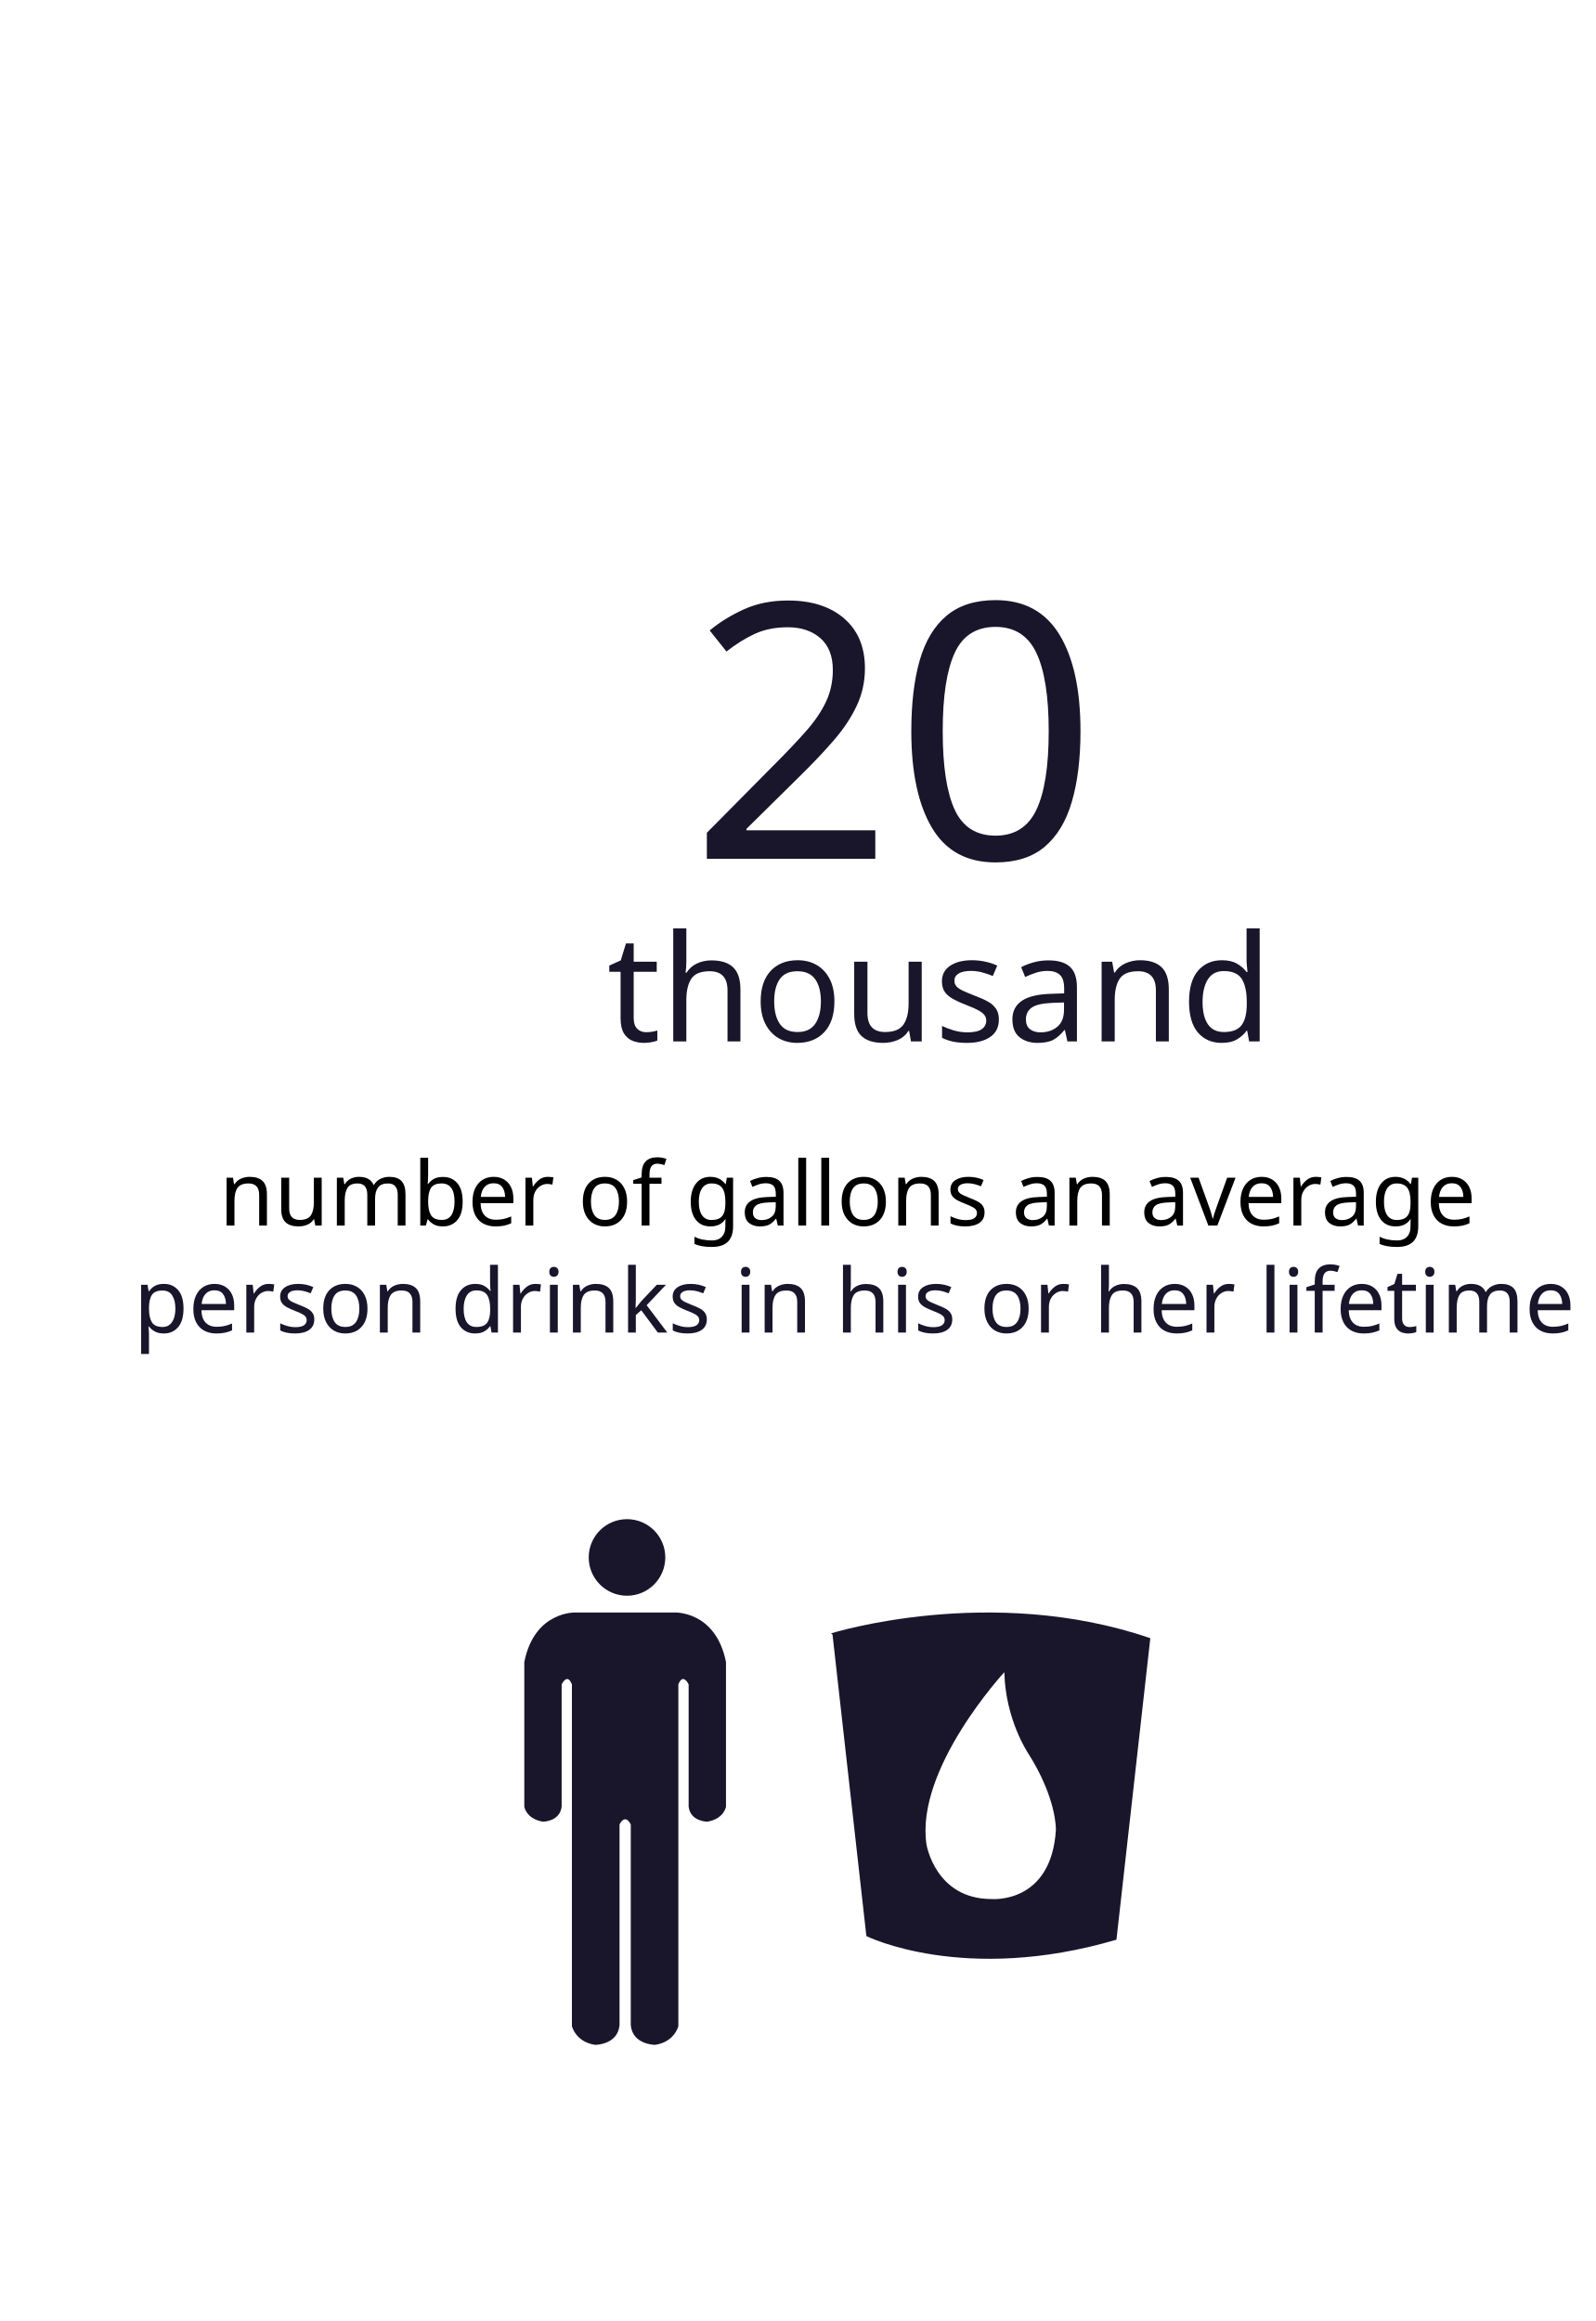
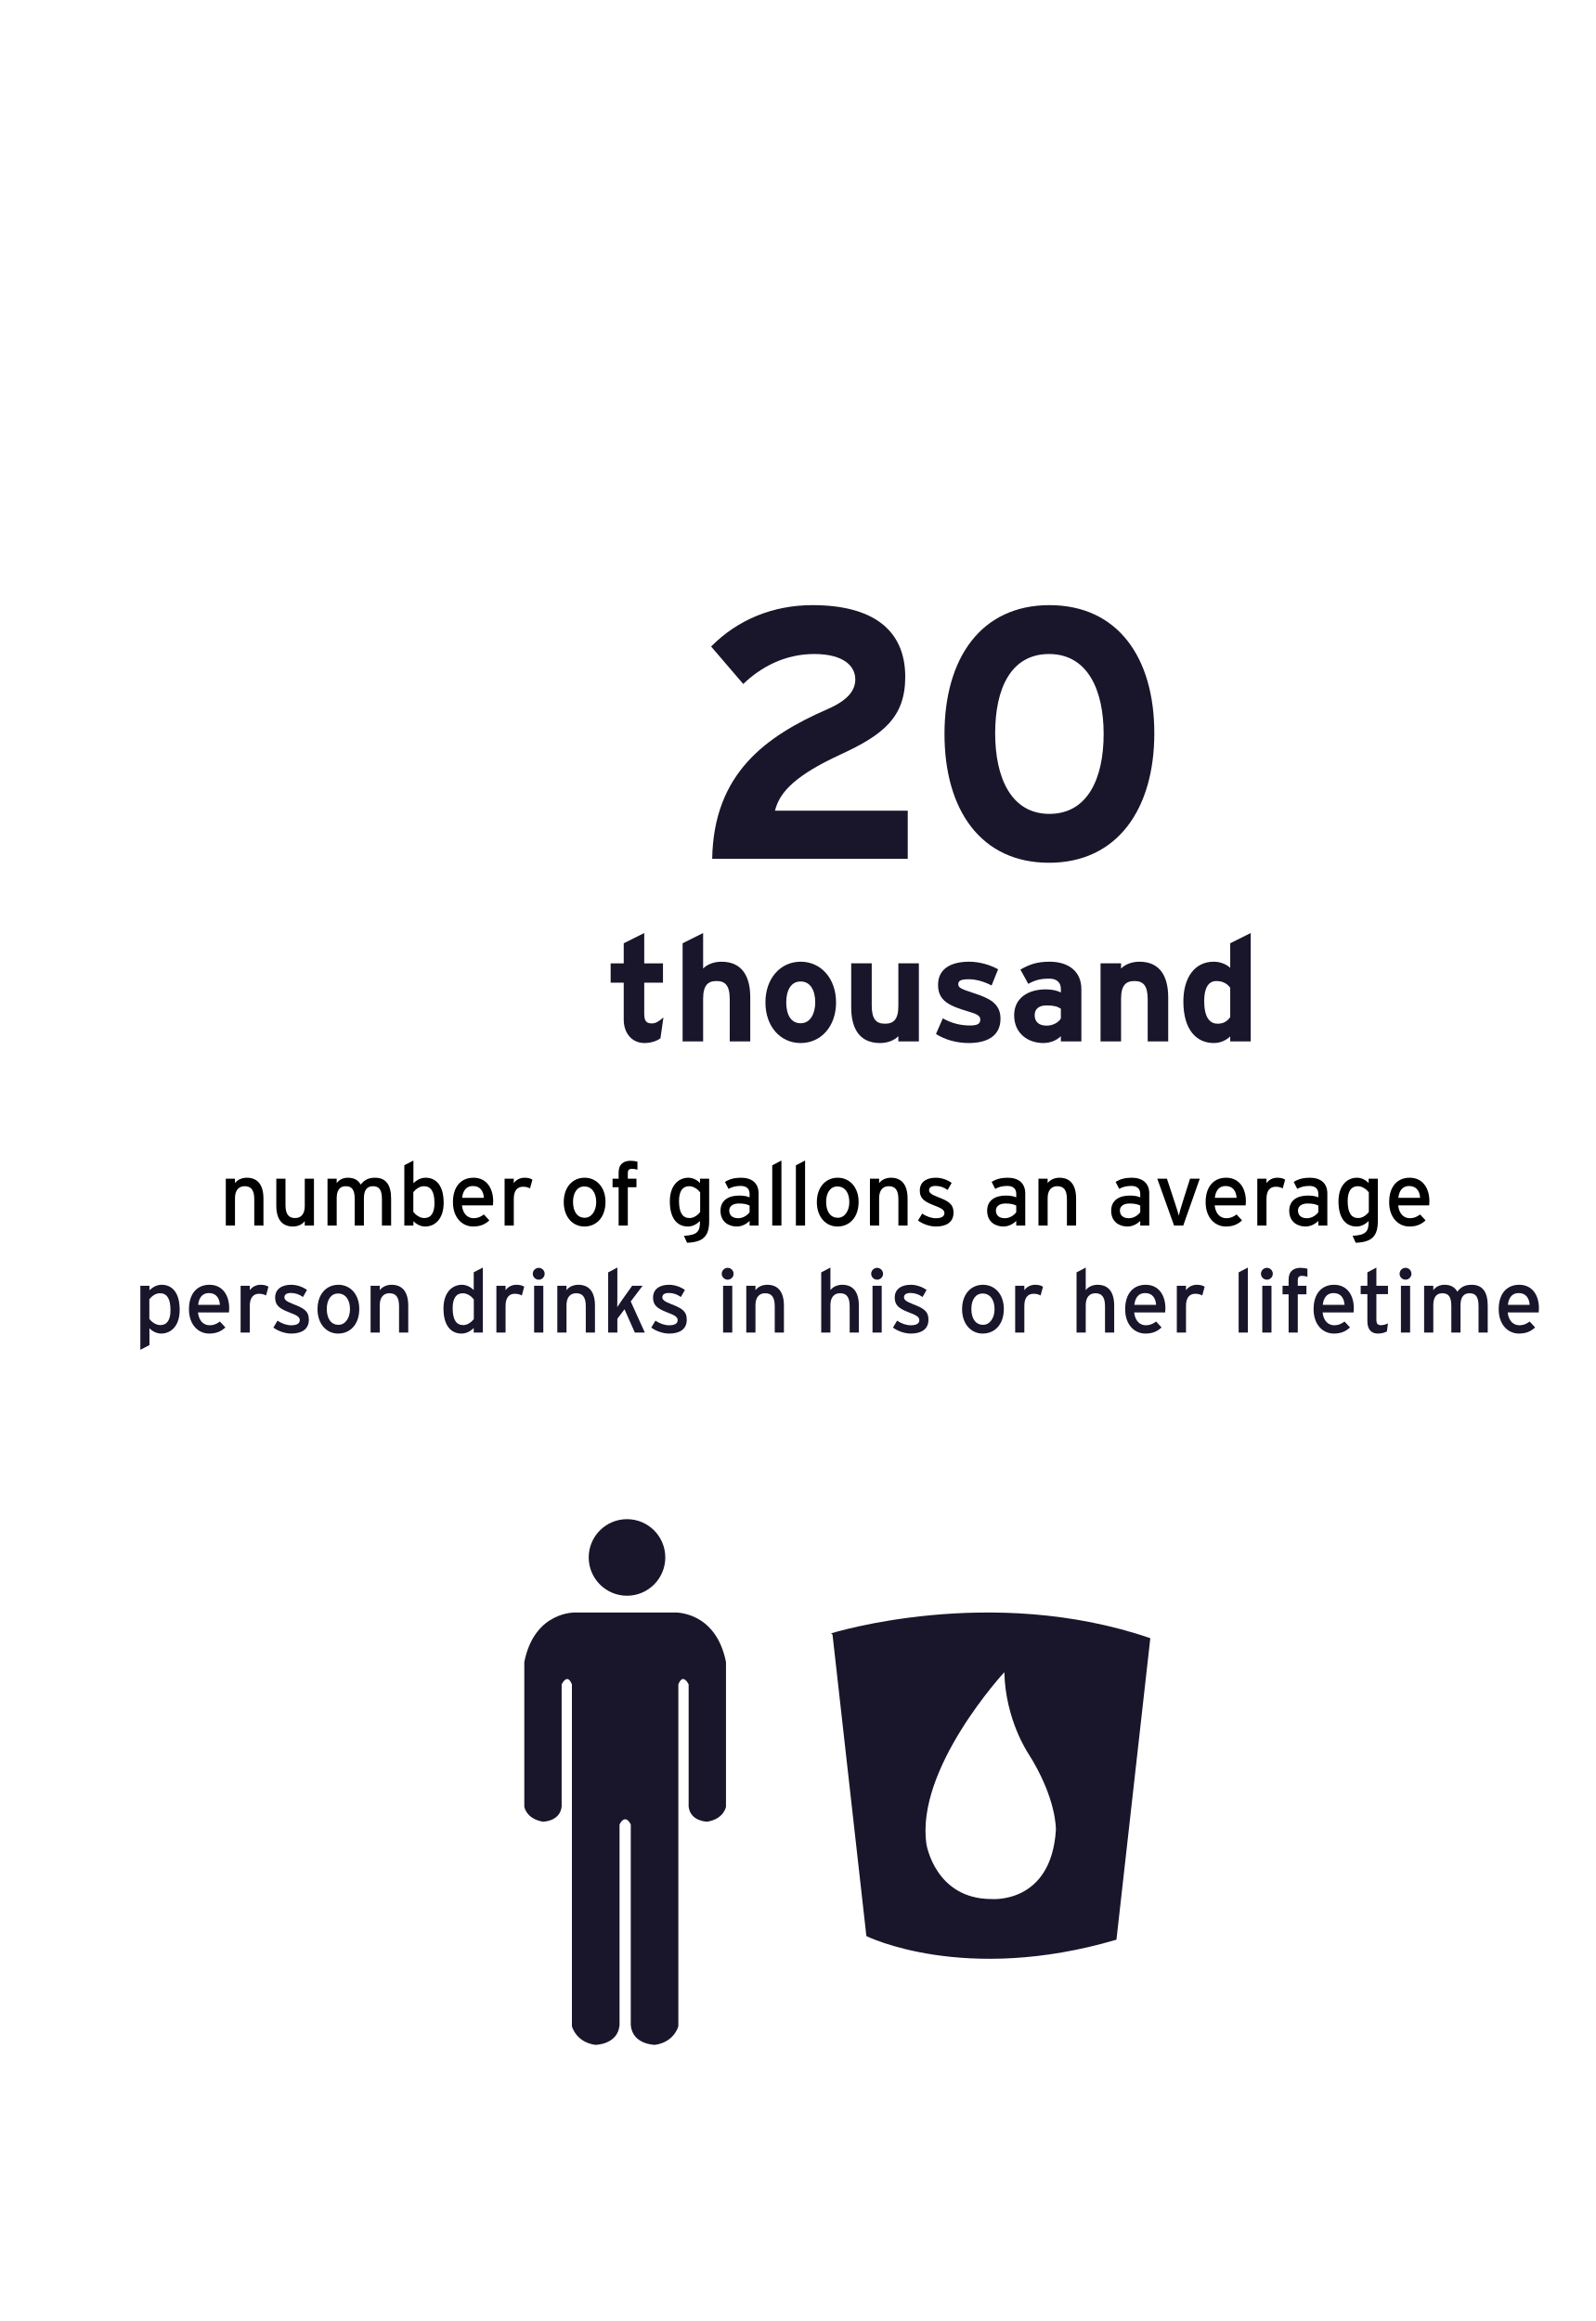
<svg xmlns="http://www.w3.org/2000/svg" version="1.1" id="Layer_1" x="0px" y="0px" width="536.378px" height="780.521px" viewBox="0 0 536.378 780.521" enable-background="new 0 0 536.378 780.521" xml:space="preserve">
  <rect x="32.689" y="390.261" fill="none" width="468" height="66.5" />
-   <text transform="matrix(1 0 0 1 73.6519 412.1309)" font-family="'Interstate-Regular'" font-size="30">number of gallons an average </text>
-   <text transform="matrix(1 0 0 1 44.9121 448.1309)" fill="#19162B" font-family="'Interstate-Regular'" font-size="30">person drinks in his or her lifetime</text>
+   <g enable-background="new    ">
+     <path d="M85.501,412.131v-8.909c0-3.181-1.2-4.32-3.24-4.32c-2.07,0-3.24,1.47-3.24,4.02v9.21h-3.09v-15.749h3.09v1.5   c0.78-1.141,2.34-1.83,3.96-1.83c3.66,0,5.61,2.399,5.61,7.05v9.029H85.501z" />
+     <path d="M102.481,412.131v-1.5c-0.78,1.14-2.34,1.83-3.96,1.83c-3.66,0-5.609-2.4-5.609-7.05v-9.029h3.09v8.909   c0,3.18,1.2,4.32,3.24,4.32c2.07,0,3.24-1.471,3.24-4.021v-9.209h3.09v15.749H102.481z" />
+     <path d="M128.431,412.131v-8.909c0-3.181-0.99-4.32-3.03-4.32c-2.07,0-3.03,1.47-3.03,4.02v9.21h-3.09v-8.909   c0-3.181-0.99-4.32-3.03-4.32c-2.07,0-3.03,1.47-3.03,4.02v9.21h-3.09v-15.749h3.09v1.5c0.78-1.141,2.13-1.83,3.75-1.83   c2.13,0,3.48,0.81,4.32,2.31c1.14-1.41,2.37-2.31,4.83-2.31c3.66,0,5.4,2.399,5.4,7.05v9.029H128.431z" />
+     <path d="M142.981,412.461c-1.59,0-3.09-0.84-3.96-1.8v1.47h-3.06v-20.279l3.06-1.59v7.62c1.14-1.051,2.46-1.83,4.11-1.83   c3.39,0,6.06,2.46,6.06,8.459C149.19,409.911,146.25,412.461,142.981,412.461z M142.561,398.901c-1.47,0-2.76,0.99-3.57,2.01v6.63   c0.69,0.93,2.13,2.07,3.69,2.07c2.22,0,3.42-1.681,3.42-5.01C146.101,400.642,144.841,398.901,142.561,398.901z" />
+     <path d="M165.75,405.352h-10.41c0.33,3.029,2.04,4.319,3.96,4.319c1.32,0,2.37-0.479,3.42-1.26l1.83,1.979   c-1.38,1.32-3.03,2.07-5.43,2.07c-3.69,0-6.81-2.97-6.81-8.189c0-5.34,2.82-8.22,6.9-8.22c4.47,0,6.63,3.63,6.63,7.89   C165.84,404.511,165.78,405.021,165.75,405.352z M159,398.842c-2.07,0-3.33,1.439-3.6,3.959h7.32   C162.57,400.642,161.55,398.842,159,398.842z" />
+     <path d="M178.23,399.651c-0.66-0.36-1.35-0.57-2.37-0.57c-1.95,0-3.09,1.38-3.09,4.05v9h-3.09v-15.749h3.09v1.5   c0.72-1.051,2.04-1.83,3.6-1.83c1.26,0,2.04,0.239,2.67,0.66L178.23,399.651z" />
+     <path d="M196.5,412.461c-3.959,0-6.93-3.27-6.93-8.189c0-5.16,3.06-8.22,7.02-8.22c4.02,0,7.02,3.21,7.02,8.13   C203.609,409.401,200.549,412.461,196.5,412.461z M196.47,398.991c-2.34,0-3.78,2.07-3.78,5.19c0,3.449,1.59,5.339,3.93,5.339   s3.87-2.369,3.87-5.249C200.49,401.062,198.959,398.991,196.47,398.991z" />
+     <path d="M212.553,393.052c-1.02,0-1.44,0.39-1.44,1.53v1.8h2.91v2.88h-2.91v12.869h-3.09v-12.869h-2.04v-2.88h2.04v-2.07   c0-2.88,1.77-3.96,3.99-3.96c0.81,0,1.68,0.12,2.34,0.3v2.7C213.632,393.142,213.092,393.052,212.553,393.052z" />
+     <path d="M231.033,417.921l-1.05-2.34c4.44-0.21,5.4-1.41,5.4-4.68v-0.271c-1.14,1.05-2.43,1.83-4.08,1.83   c-3.36,0-6.06-2.46-6.06-8.46c0-5.399,2.97-7.949,6.21-7.949c1.59,0,3.09,0.84,3.93,1.8v-1.47h3.09v14.249   C238.472,415.431,236.732,417.74,231.033,417.921z M235.442,400.972c-0.69-0.931-2.13-2.07-3.69-2.07c-2.22,0-3.42,1.68-3.42,5.01   c0,3.96,1.26,5.7,3.54,5.7c1.47,0,2.76-0.99,3.57-2.011V400.972z" />
+     <path d="M252.062,412.131v-1.56c-1.08,1.079-2.61,1.89-4.32,1.89c-2.55,0-5.46-1.44-5.46-5.31c0-3.51,2.7-5.101,6.27-5.101   c1.47,0,2.64,0.211,3.51,0.601v-1.17c0-1.71-1.05-2.67-2.97-2.67c-1.62,0-2.88,0.3-4.11,0.99l-1.2-2.34   c1.5-0.931,3.18-1.41,5.4-1.41c3.51,0,5.91,1.71,5.91,5.279v10.8H252.062z M252.062,405.411c-0.84-0.42-1.92-0.69-3.6-0.69   c-1.979,0-3.24,0.9-3.24,2.341c0,1.56,0.99,2.609,3.03,2.609c1.65,0,3.09-1.02,3.81-2.01V405.411z" />
+     <path d="M259.682,412.131v-20.249l3.09-1.62v21.869H259.682z" />
+     <path d="M267.632,412.131v-20.249l3.09-1.62v21.869H267.632z" />
+     <path d="M281.612,412.461c-3.96,0-6.93-3.27-6.93-8.189c0-5.16,3.06-8.22,7.021-8.22c4.02,0,7.02,3.21,7.02,8.13   C288.722,409.401,285.662,412.461,281.612,412.461z M281.582,398.991c-2.34,0-3.779,2.07-3.779,5.19c0,3.449,1.59,5.339,3.93,5.339   s3.87-2.369,3.87-5.249C285.602,401.062,284.072,398.991,281.582,398.991z" />
+     <path d="M302.101,412.131v-8.909c0-3.181-1.199-4.32-3.239-4.32c-2.07,0-3.24,1.47-3.24,4.02v9.21h-3.09v-15.749h3.09v1.5   c0.78-1.141,2.34-1.83,3.96-1.83c3.66,0,5.609,2.399,5.609,7.05v9.029H302.101z" />
+     <path d="M314.732,412.461c-2.131,0-4.44-0.84-6.03-2.01l1.409-2.34c1.471,1.02,3.121,1.56,4.59,1.56c1.951,0,2.881-0.63,2.881-1.74   c0-1.199-1.381-1.77-3.66-2.64c-3.391-1.32-4.62-2.46-4.62-4.949c0-2.82,2.22-4.29,5.37-4.29c1.98,0,3.93,0.72,5.34,1.739   l-1.35,2.37c-1.291-0.899-2.58-1.35-4.08-1.35s-2.16,0.6-2.16,1.439c0,0.78,0.54,1.351,2.91,2.28c3.51,1.35,5.31,2.31,5.31,5.279   C320.641,411.291,317.822,412.461,314.732,412.461z" />
+     <path d="M341.73,412.131v-1.56c-1.08,1.079-2.609,1.89-4.319,1.89c-2.55,0-5.46-1.44-5.46-5.31c0-3.51,2.7-5.101,6.27-5.101   c1.471,0,2.641,0.211,3.51,0.601v-1.17c0-1.71-1.049-2.67-2.969-2.67c-1.621,0-2.881,0.3-4.11,0.99l-1.2-2.34   c1.5-0.931,3.18-1.41,5.4-1.41c3.51,0,5.909,1.71,5.909,5.279v10.8H341.73z M341.73,405.411c-0.84-0.42-1.92-0.69-3.6-0.69   c-1.979,0-3.24,0.9-3.24,2.341c0,1.56,0.99,2.609,3.03,2.609c1.649,0,3.09-1.02,3.81-2.01V405.411z" />
+     <path d="M358.771,412.131v-8.909c0-3.181-1.201-4.32-3.24-4.32c-2.07,0-3.24,1.47-3.24,4.02v9.21h-3.09v-15.749h3.09v1.5   c0.78-1.141,2.34-1.83,3.96-1.83c3.659,0,5.61,2.399,5.61,7.05v9.029H358.771z" />
+     <path d="M383.429,412.131v-1.56c-1.08,1.079-2.609,1.89-4.319,1.89c-2.55,0-5.46-1.44-5.46-5.31c0-3.51,2.7-5.101,6.27-5.101   c1.471,0,2.641,0.211,3.51,0.601v-1.17c0-1.71-1.049-2.67-2.969-2.67c-1.621,0-2.881,0.3-4.11,0.99l-1.2-2.34   c1.5-0.931,3.18-1.41,5.4-1.41c3.51,0,5.909,1.71,5.909,5.279v10.8H383.429z M383.429,405.411c-0.84-0.42-1.92-0.69-3.6-0.69   c-1.979,0-3.24,0.9-3.24,2.341c0,1.56,0.99,2.609,3.03,2.609c1.649,0,3.09-1.02,3.81-2.01V405.411z" />
+     <path d="M397.892,412.131h-3.09l-5.64-15.749h3.24l2.819,8.55c0.51,1.529,0.961,2.999,1.17,3.869c0.181-0.87,0.601-2.34,1.08-3.869   l2.7-8.55h3.271L397.892,412.131z" />
+     <path d="M418.86,405.352h-10.409c0.33,3.029,2.039,4.319,3.959,4.319c1.32,0,2.371-0.479,3.42-1.26l1.83,1.979   c-1.379,1.32-3.029,2.07-5.43,2.07c-3.689,0-6.81-2.97-6.81-8.189c0-5.34,2.819-8.22,6.899-8.22c4.471,0,6.631,3.63,6.631,7.89   C418.951,404.511,418.89,405.021,418.86,405.352z M412.111,398.842c-2.07,0-3.33,1.439-3.601,3.959h7.319   C415.68,400.642,414.66,398.842,412.111,398.842z" />
+     <path d="M431.339,399.651c-0.66-0.36-1.35-0.57-2.369-0.57c-1.95,0-3.09,1.38-3.09,4.05v9h-3.09v-15.749h3.09v1.5   c0.72-1.051,2.039-1.83,3.6-1.83c1.26,0,2.04,0.239,2.67,0.66L431.339,399.651z" />
+     <path d="M443.312,412.131v-1.56c-1.08,1.079-2.609,1.89-4.319,1.89c-2.55,0-5.46-1.44-5.46-5.31c0-3.51,2.7-5.101,6.27-5.101   c1.471,0,2.641,0.211,3.51,0.601v-1.17c0-1.71-1.049-2.67-2.969-2.67c-1.621,0-2.881,0.3-4.11,0.99l-1.2-2.34   c1.5-0.931,3.18-1.41,5.4-1.41c3.51,0,5.909,1.71,5.909,5.279v10.8H443.312z M443.312,405.411c-0.84-0.42-1.92-0.69-3.6-0.69   c-1.979,0-3.24,0.9-3.24,2.341c0,1.56,0.99,2.609,3.03,2.609c1.649,0,3.09-1.02,3.81-2.01V405.411z" />
+     <path d="M455.882,417.921l-1.051-2.34c4.44-0.21,5.4-1.41,5.4-4.68v-0.271c-1.141,1.05-2.43,1.83-4.08,1.83   c-3.359,0-6.06-2.46-6.06-8.46c0-5.399,2.97-7.949,6.21-7.949c1.59,0,3.09,0.84,3.93,1.8v-1.47h3.09v14.249   C463.322,415.431,461.582,417.74,455.882,417.921z M460.292,400.972c-0.69-0.931-2.131-2.07-3.69-2.07c-2.22,0-3.42,1.68-3.42,5.01   c0,3.96,1.261,5.7,3.54,5.7c1.47,0,2.76-0.99,3.57-2.011V400.972z" />
+     <path d="M480.572,405.352h-10.409c0.329,3.029,2.04,4.319,3.96,4.319c1.319,0,2.369-0.479,3.42-1.26l1.83,1.979   c-1.381,1.32-3.03,2.07-5.43,2.07c-3.69,0-6.811-2.97-6.811-8.189c0-5.34,2.82-8.22,6.9-8.22c4.469,0,6.629,3.63,6.629,7.89   C480.662,404.511,480.602,405.021,480.572,405.352z M473.822,398.842c-2.069,0-3.33,1.439-3.6,3.959h7.32   C477.392,400.642,476.373,398.842,473.822,398.842z" />
+   </g>
+   <g enable-background="new    ">
+     <path fill="#19162B" d="M54.212,448.461c-1.59,0-3.09-0.84-3.96-1.8v5.67l-3.06,1.59v-21.539h3.06v1.5   c1.14-1.051,2.46-1.83,4.11-1.83c3.39,0,6.06,2.46,6.06,8.459C60.421,445.911,57.481,448.461,54.212,448.461z M53.792,434.901   c-1.47,0-2.76,0.99-3.57,2.01v6.63c0.69,0.93,2.13,2.07,3.69,2.07c2.22,0,3.42-1.681,3.42-5.01   C57.332,436.642,56.072,434.901,53.792,434.901z" />
+     <path fill="#19162B" d="M76.981,441.352h-10.41c0.33,3.029,2.04,4.319,3.96,4.319c1.32,0,2.37-0.479,3.42-1.26l1.83,1.979   c-1.38,1.32-3.03,2.07-5.43,2.07c-3.69,0-6.81-2.97-6.81-8.189c0-5.34,2.82-8.22,6.9-8.22c4.47,0,6.63,3.63,6.63,7.89   C77.071,440.511,77.011,441.021,76.981,441.352z M70.231,434.842c-2.07,0-3.33,1.439-3.6,3.959h7.32   C73.801,436.642,72.781,434.842,70.231,434.842z" />
+     <path fill="#19162B" d="M89.461,435.651c-0.66-0.36-1.35-0.57-2.37-0.57c-1.95,0-3.09,1.38-3.09,4.05v9h-3.09v-15.749h3.09v1.5   c0.72-1.051,2.04-1.83,3.6-1.83c1.26,0,2.04,0.239,2.67,0.66L89.461,435.651z" />
+     <path fill="#19162B" d="M97.951,448.461c-2.13,0-4.44-0.84-6.03-2.01l1.41-2.34c1.47,1.02,3.12,1.56,4.59,1.56   c1.95,0,2.88-0.63,2.88-1.74c0-1.199-1.38-1.77-3.66-2.64c-3.39-1.32-4.62-2.46-4.62-4.949c0-2.82,2.22-4.29,5.37-4.29   c1.98,0,3.93,0.72,5.34,1.739l-1.35,2.37c-1.29-0.899-2.58-1.35-4.08-1.35c-1.5,0-2.16,0.6-2.16,1.439c0,0.78,0.54,1.351,2.91,2.28   c3.51,1.35,5.31,2.31,5.31,5.279C103.86,447.291,101.041,448.461,97.951,448.461z" />
+     <path fill="#19162B" d="M113.7,448.461c-3.959,0-6.93-3.27-6.93-8.189c0-5.16,3.06-8.22,7.02-8.22c4.02,0,7.02,3.21,7.02,8.13   C120.81,445.401,117.75,448.461,113.7,448.461z M113.67,434.991c-2.34,0-3.78,2.07-3.78,5.19c0,3.449,1.59,5.339,3.93,5.339   s3.87-2.369,3.87-5.249C117.69,437.062,116.16,434.991,113.67,434.991z" />
+     <path fill="#19162B" d="M134.189,448.131v-8.909c0-3.181-1.2-4.32-3.24-4.32c-2.07,0-3.24,1.47-3.24,4.02v9.21h-3.09v-15.749h3.09   v1.5c0.78-1.141,2.34-1.83,3.96-1.83c3.66,0,5.61,2.399,5.61,7.05v9.029H134.189z" />
+     <path fill="#19162B" d="M159.299,448.131v-1.5c-1.14,1.05-2.459,1.83-4.109,1.83c-3.39,0-6.06-2.46-6.06-8.46   c0-5.399,2.94-7.949,6.21-7.949c1.59,0,3.09,0.84,3.959,1.8v-6l3.06-1.59v21.869H159.299z M159.329,436.972   c-0.69-0.931-2.13-2.07-3.69-2.07c-2.22,0-3.42,1.68-3.42,5.01c0,3.96,1.26,5.7,3.54,5.7c1.47,0,2.76-0.99,3.57-2.011V436.972z" />
+     <path fill="#19162B" d="M175.469,435.651c-0.66-0.36-1.35-0.57-2.37-0.57c-1.95,0-3.09,1.38-3.09,4.05v9h-3.09v-15.749h3.09v1.5   c0.72-1.051,2.04-1.83,3.6-1.83c1.26,0,2.04,0.239,2.67,0.66L175.469,435.651z" />
+     <path fill="#19162B" d="M181.169,430.342c-1.11,0-2.01-0.9-2.01-1.98c0-1.109,0.9-2.01,2.01-2.01c1.08,0,1.98,0.9,1.98,2.01   C183.149,429.441,182.249,430.342,181.169,430.342z M179.609,448.131v-15.749h3.09v15.749H179.609z" />
+     <path fill="#19162B" d="M196.979,448.131v-8.909c0-3.181-1.2-4.32-3.24-4.32c-2.07,0-3.24,1.47-3.24,4.02v9.21h-3.09v-15.749h3.09   v1.5c0.78-1.141,2.34-1.83,3.96-1.83c3.66,0,5.61,2.399,5.61,7.05v9.029H196.979z" />
+     <path fill="#19162B" d="M213.479,448.131l-3.48-7.83l-2.4,3.181v4.649h-3.09v-20.249l3.09-1.62v9.93c0,0.96-0.03,2.58-0.03,3.359   c0.42-0.63,1.23-1.829,1.74-2.579l3.27-4.59h3.51l-3.99,5.279l4.74,10.47H213.479z" />
+     <path fill="#19162B" d="M225.032,448.461c-2.13,0-4.44-0.84-6.03-2.01l1.41-2.34c1.47,1.02,3.12,1.56,4.59,1.56   c1.95,0,2.88-0.63,2.88-1.74c0-1.199-1.38-1.77-3.66-2.64c-3.39-1.32-4.62-2.46-4.62-4.949c0-2.82,2.22-4.29,5.37-4.29   c1.98,0,3.93,0.72,5.34,1.739l-1.35,2.37c-1.29-0.899-2.58-1.35-4.08-1.35c-1.5,0-2.16,0.6-2.16,1.439c0,0.78,0.54,1.351,2.91,2.28   c3.51,1.35,5.31,2.31,5.31,5.279C230.941,447.291,228.122,448.461,225.032,448.461z" />
+     <path fill="#19162B" d="M244.711,430.342c-1.11,0-2.01-0.9-2.01-1.98c0-1.109,0.9-2.01,2.01-2.01c1.08,0,1.98,0.9,1.98,2.01   C246.691,429.441,245.792,430.342,244.711,430.342z M243.151,448.131v-15.749h3.09v15.749H243.151z" />
+     <path fill="#19162B" d="M260.521,448.131v-8.909c0-3.181-1.2-4.32-3.24-4.32c-2.07,0-3.24,1.47-3.24,4.02v9.21h-3.09v-15.749h3.09   v1.5c0.78-1.141,2.34-1.83,3.96-1.83c3.66,0,5.61,2.399,5.61,7.05v9.029H260.521z" />
+     <path fill="#19162B" d="M285.72,448.131v-8.909c0-3.181-1.199-4.32-3.239-4.32c-2.07,0-3.24,1.47-3.24,4.02v9.21h-3.09v-20.249   l3.09-1.62v7.62c0.78-1.141,2.34-1.83,3.96-1.83c3.66,0,5.609,2.399,5.609,7.05v9.029H285.72z" />
+     <path fill="#19162B" d="M294.96,430.342c-1.109,0-2.01-0.9-2.01-1.98c0-1.109,0.9-2.01,2.01-2.01c1.08,0,1.98,0.9,1.98,2.01   C296.941,429.441,296.041,430.342,294.96,430.342z M293.4,448.131v-15.749h3.09v15.749H293.4z" />
+     <path fill="#19162B" d="M306.3,448.461c-2.13,0-4.439-0.84-6.029-2.01l1.409-2.34c1.47,1.02,3.12,1.56,4.59,1.56   c1.95,0,2.88-0.63,2.88-1.74c0-1.199-1.38-1.77-3.66-2.64c-3.39-1.32-4.619-2.46-4.619-4.949c0-2.82,2.22-4.29,5.369-4.29   c1.98,0,3.93,0.72,5.34,1.739l-1.35,2.37c-1.29-0.899-2.58-1.35-4.08-1.35s-2.16,0.6-2.16,1.439c0,0.78,0.541,1.351,2.91,2.28   c3.51,1.35,5.311,2.31,5.311,5.279C312.21,447.291,309.39,448.461,306.3,448.461z" />
+     <path fill="#19162B" d="M330.45,448.461c-3.96,0-6.93-3.27-6.93-8.189c0-5.16,3.06-8.22,7.021-8.22c4.02,0,7.02,3.21,7.02,8.13   C337.56,445.401,334.5,448.461,330.45,448.461z M330.419,434.991c-2.34,0-3.779,2.07-3.779,5.19c0,3.449,1.59,5.339,3.93,5.339   s3.87-2.369,3.87-5.249C334.44,437.062,332.91,434.991,330.419,434.991z" />
+     <path fill="#19162B" d="M349.919,435.651c-0.66-0.36-1.35-0.57-2.37-0.57c-1.95,0-3.09,1.38-3.09,4.05v9h-3.09v-15.749h3.09v1.5   c0.72-1.051,2.04-1.83,3.601-1.83c1.26,0,2.039,0.239,2.67,0.66L349.919,435.651z" />
+     <path fill="#19162B" d="M371.58,448.131v-8.909c0-3.181-1.201-4.32-3.24-4.32c-2.07,0-3.24,1.47-3.24,4.02v9.21h-3.09v-20.249   l3.09-1.62v7.62c0.78-1.141,2.34-1.83,3.96-1.83c3.659,0,5.61,2.399,5.61,7.05v9.029H371.58z" />
+     <path fill="#19162B" d="M391.798,441.352h-10.41c0.33,3.029,2.041,4.319,3.961,4.319c1.32,0,2.369-0.479,3.42-1.26l1.83,1.979   c-1.381,1.32-3.03,2.07-5.43,2.07c-3.69,0-6.811-2.97-6.811-8.189c0-5.34,2.82-8.22,6.9-8.22c4.469,0,6.629,3.63,6.629,7.89   C391.888,440.511,391.829,441.021,391.798,441.352z M385.048,434.842c-2.069,0-3.33,1.439-3.6,3.959h7.32   C388.619,436.642,387.599,434.842,385.048,434.842z" />
+     <path fill="#19162B" d="M404.279,435.651c-0.66-0.36-1.351-0.57-2.371-0.57c-1.949,0-3.09,1.38-3.09,4.05v9h-3.09v-15.749h3.09v1.5   c0.721-1.051,2.041-1.83,3.601-1.83c1.26,0,2.04,0.239,2.67,0.66L404.279,435.651z" />
+     <path fill="#19162B" d="M416.518,448.131v-20.249l3.091-1.62v21.869H416.518z" />
+     <path fill="#19162B" d="M426.029,430.342c-1.11,0-2.01-0.9-2.01-1.98c0-1.109,0.899-2.01,2.01-2.01c1.08,0,1.979,0.9,1.979,2.01   C428.008,429.441,427.109,430.342,426.029,430.342z M424.468,448.131v-15.749h3.09v15.749H424.468z" />
+     <path fill="#19162B" d="M437.848,429.052c-1.021,0-1.44,0.39-1.44,1.53v1.8h2.91v2.88h-2.91v12.869h-3.09v-12.869h-2.039v-2.88   h2.039v-2.07c0-2.88,1.77-3.96,3.99-3.96c0.811,0,1.68,0.12,2.34,0.3v2.7C438.927,429.142,438.388,429.052,437.848,429.052z" />
+     <path fill="#19162B" d="M455.159,441.352H444.75c0.33,3.029,2.039,4.319,3.959,4.319c1.32,0,2.371-0.479,3.42-1.26l1.83,1.979   c-1.379,1.32-3.029,2.07-5.43,2.07c-3.689,0-6.81-2.97-6.81-8.189c0-5.34,2.819-8.22,6.899-8.22c4.471,0,6.631,3.63,6.631,7.89   C455.25,440.511,455.189,441.021,455.159,441.352z M448.41,434.842c-2.07,0-3.33,1.439-3.601,3.959h7.319   C451.979,436.642,450.958,434.842,448.41,434.842z" />
+     <path fill="#19162B" d="M466.376,447.741c-0.75,0.42-1.8,0.72-3.029,0.72c-2.19,0-3.541-1.35-3.541-4.17v-9.09h-2.25v-2.819h2.25   v-4.5l3.03-1.62v6.12h3.899v2.819h-3.899v8.55c0,1.47,0.479,1.89,1.62,1.89c0.811,0,1.71-0.3,2.279-0.63L466.376,447.741z" />
+     <path fill="#19162B" d="M472.647,430.342c-1.11,0-2.01-0.9-2.01-1.98c0-1.109,0.899-2.01,2.01-2.01c1.08,0,1.979,0.9,1.979,2.01   C474.626,429.441,473.727,430.342,472.647,430.342z M471.087,448.131v-15.749h3.09v15.749H471.087z" />
+     <path fill="#19162B" d="M497.186,448.131v-8.909c0-3.181-0.989-4.32-3.03-4.32c-2.069,0-3.029,1.47-3.029,4.02v9.21h-3.09v-8.909   c0-3.181-0.99-4.32-3.029-4.32c-2.07,0-3.031,1.47-3.031,4.02v9.21h-3.09v-15.749h3.09v1.5c0.781-1.141,2.131-1.83,3.75-1.83   c2.131,0,3.48,0.81,4.32,2.31c1.141-1.41,2.37-2.31,4.83-2.31c3.66,0,5.399,2.399,5.399,7.05v9.029H497.186z" />
+     <path fill="#19162B" d="M517.406,441.352h-10.408c0.329,3.029,2.039,4.319,3.959,4.319c1.32,0,2.37-0.479,3.42-1.26l1.83,1.979   c-1.38,1.32-3.029,2.07-5.43,2.07c-3.689,0-6.811-2.97-6.811-8.189c0-5.34,2.82-8.22,6.9-8.22c4.47,0,6.63,3.63,6.63,7.89   C517.497,440.511,517.437,441.021,517.406,441.352z M510.657,434.842c-2.069,0-3.33,1.439-3.601,3.959h7.32   C514.226,436.642,513.207,434.842,510.657,434.842z" />
+   </g>
  <g>
-     <path fill="#19162B" d="M208.331,613.545v67.512c-0.628,6.602-8.161,6.602-8.161,6.602c-6.594-0.945-7.855-6.285-7.855-6.285   V566.45c-1.572-4.086-3.45,0-3.45,0v41.133c-0.633,5.025-6.288,5.025-6.288,5.025c-5.649-0.945-6.272-5.025-6.272-5.025V558.91   c3.455-17.271,17.271-16.646,17.271-16.646h16.327h0.633h16.316c0,0,13.826-0.627,17.275,16.646v48.672c0,0-0.633,4.08-6.287,5.025   c0,0-5.65,0-6.272-5.025v-41.133c0,0-1.888-4.086-3.46,0v114.92c0,0-1.256,5.34-7.845,6.285c0,0-7.543,0-8.155-6.602v-67.512   C212.107,613.545,210.375,609.621,208.331,613.545z" />
+     <path fill="#19162B" d="M208.331,613.545v67.512c-0.628,6.603-8.161,6.603-8.161,6.603c-6.594-0.945-7.855-6.285-7.855-6.285   V566.45c-1.572-4.086-3.45,0-3.45,0v41.133c-0.633,5.025-6.288,5.025-6.288,5.025c-5.649-0.945-6.272-5.025-6.272-5.025V558.91   c3.455-17.271,17.271-16.646,17.271-16.646h16.327h0.633h16.316c0,0,13.826-0.627,17.275,16.646v48.672c0,0-0.633,4.08-6.287,5.025   c0,0-5.65,0-6.272-5.025v-41.133c0,0-1.888-4.086-3.46,0v114.92c0,0-1.256,5.34-7.845,6.285c0,0-7.543,0-8.155-6.603V613.54   C212.107,613.545,210.375,609.621,208.331,613.545z" />
    <path fill="#19162B" d="M223.718,523.744c0,7.104-5.764,12.877-12.876,12.877c-7.112,0-12.876-5.771-12.876-12.877   c0-7.107,5.764-12.871,12.876-12.871C217.954,510.873,223.718,516.637,223.718,523.744z" />
  </g>
-   <path fill="#19162B" d="M279.468,549.275c0,0,53.674-16.811,107.348,1.627l-11.385,101.383  c-51.309,15.146-84.094-1.205-84.094-1.205l-11.387-101.383 M337.728,562.336c0,0-29.99,32.422-26.18,57.906  c0,0,2.947,18.377,21.854,18.377c0,0,20.109,1.822,21.666-23.271c0,0,0.352-10.529-9.361-25.793  C345.707,589.555,338.08,578.287,337.728,562.336z" />
-   <text transform="matrix(1 0 0 1 231.9292 288.8154)" fill="#19162B" font-family="'Interstate-Bold'" font-size="120">20</text>
-   <text transform="matrix(1 0 0 1 204.0894 350.21)" fill="#19162B" font-family="'Interstate-Bold'" font-size="50">thousand</text>
+   <path fill="#19162B" d="M279.468,549.275c0,0,53.674-16.812,107.348,1.627l-11.385,101.383  c-51.309,15.146-84.094-1.205-84.094-1.205l-11.387-101.383 M337.728,562.336c0,0-29.99,32.422-26.18,57.906  c0,0,2.947,18.377,21.854,18.377c0,0,20.109,1.822,21.666-23.271c0,0,0.352-10.528-9.361-25.793  C345.707,589.555,338.08,578.287,337.728,562.336z" />
+   <g enable-background="new    ">
+     <path fill="#19162B" d="M239.489,288.815c0.48-28.799,18.119-41.278,38.639-50.278c7.2-3.119,9.479-6.479,9.479-10.079   c0-4.32-3.72-8.52-13.799-8.52c-9.96,0-18,4.439-23.88,10.079l-10.799-12.6c8.879-8.999,20.759-13.919,34.079-13.919   c19.919,0,31.198,8.039,31.198,24.119c0,13.56-7.319,19.439-21.599,26.039c-14.879,6.84-20.639,12.479-22.199,18.959h44.638v16.199   H239.489z" />
+     <path fill="#19162B" d="M352.762,290.136c-22.919,0-35.158-17.76-35.158-43.318c0-25.56,12.359-43.318,35.278-43.318   s35.278,17.52,35.278,43.078S375.681,290.136,352.762,290.136z M352.762,219.938c-12.839,0-18.119,11.64-18.119,26.639   s5.399,27.119,18.239,27.119s18.239-11.88,18.239-26.879C371.122,231.817,365.602,219.938,352.762,219.938z" />
+   </g>
+   <g enable-background="new    ">
+     <path fill="#19162B" d="M222.09,349.16c-1.15,0.899-3.2,1.6-5.35,1.6c-4.25,0-7-3.3-7-7.9v-12.4h-4.4v-6.501h4.4v-6.75l6.9-3.45   v10.2h6.3v6.501h-6.3v10.551c0,2.5,0.9,3.149,2.55,3.149c1.25,0,2.2-0.55,3.9-2L222.09,349.16z" />
+     <path fill="#19162B" d="M245.39,350.21v-14.201c0-4.7-1.6-6.1-4.45-6.1s-4.5,1.399-4.5,5.95v14.351h-6.9v-33.002l6.9-3.45v11.95   c1.2-1.25,3.4-2.3,6.15-2.3c6.701,0,9.701,4.601,9.701,12.001v14.801H245.39z" />
+     <path fill="#19162B" d="M269.24,350.76c-6.851,0-11.851-5.601-11.851-13.65c0-8.051,5-13.701,11.851-13.701   c6.85,0,11.9,5.65,11.9,13.701C281.14,345.159,276.089,350.76,269.24,350.76z M269.24,330.059c-3.3,0-4.851,3-4.851,7.051   c0,4.05,1.55,7,4.851,7c3.3,0,4.9-3.35,4.9-7C274.14,333.109,272.54,330.059,269.24,330.059z" />
+     <path fill="#19162B" d="M302.089,350.21v-1.75c-1.2,1.25-3.4,2.3-6.15,2.3c-6.7,0-9.701-4.6-9.701-12.001v-14.801h6.9v14.201   c0,4.7,1.601,6.101,4.451,6.101c2.85,0,4.5-1.4,4.5-5.95v-14.352h6.9v26.252H302.089z" />
+     <path fill="#19162B" d="M325.74,350.76c-4.15,0-8.201-1.2-11.001-3.05l2.3-5.25c2.801,1.55,5.75,2.399,9.101,2.399   c2.7,0,3.501-0.649,3.501-2c0-1.2-0.951-1.8-3.852-2.65c-6.3-1.899-10.35-3.45-10.35-9c0-5.45,4.35-7.801,10.5-7.801   c3.301,0,6.9,1,9.701,2.55l-2.201,5.451c-2.6-1.4-5.449-2.101-7.65-2.101c-2.799,0-3.55,0.55-3.55,1.7c0,1.1,0.8,1.55,5.45,3.05   c4.701,1.551,8.751,3.251,8.751,8.501C336.44,348.61,331.64,350.76,325.74,350.76z" />
+     <path fill="#19162B" d="M356.732,350.21v-1.75c-1.25,1.3-3.449,2.3-5.9,2.3c-4.9,0-9.801-3-9.801-9.351c0-5.8,4.701-8.7,10.651-8.7   c2.399,0,3.95,0.5,5.05,1.05v-1.3c0-1.851-1.25-3.351-3.75-3.351c-3.15,0-4.801,0.45-7.2,1.75l-2.65-4.8   c3.05-1.75,5.601-2.65,9.851-2.65c6.351,0,10.65,3.301,10.65,9.2v17.602H356.732z M356.732,339.209c-1.199-0.75-2.35-1.1-4.8-1.1   c-2.601,0-4.001,1.2-4.001,3.3c0,1.851,1.051,3.5,4.001,3.5c2.25,0,4.05-1.149,4.8-2.399V339.209z" />
+     <path fill="#19162B" d="M385.933,350.21v-14.201c0-4.7-1.601-6.1-4.451-6.1c-2.85,0-4.5,1.399-4.5,5.95v14.351h-6.9v-26.252h6.9   v1.75c1.2-1.25,3.4-2.3,6.15-2.3c6.701,0,9.701,4.601,9.701,12.001v14.801H385.933z" />
+     <path fill="#19162B" d="M413.682,350.21v-1.65c-1.3,1.15-3.05,2.2-5.55,2.2c-5.601,0-10.201-4.2-10.201-14.001   c0-7.851,3.7-13.351,10.201-13.351c2.3,0,4.3,0.9,5.55,2.05v-8.25l6.9-3.45v36.452H413.682z M413.682,332.159   c-1.05-1.45-2.649-2.25-4.65-2.25c-2.649,0-4.101,2.3-4.101,6.7c0,5.4,1.801,7.65,4.501,7.65c2.149,0,3.25-0.9,4.25-2.2V332.159z" />
+   </g>
</svg>
